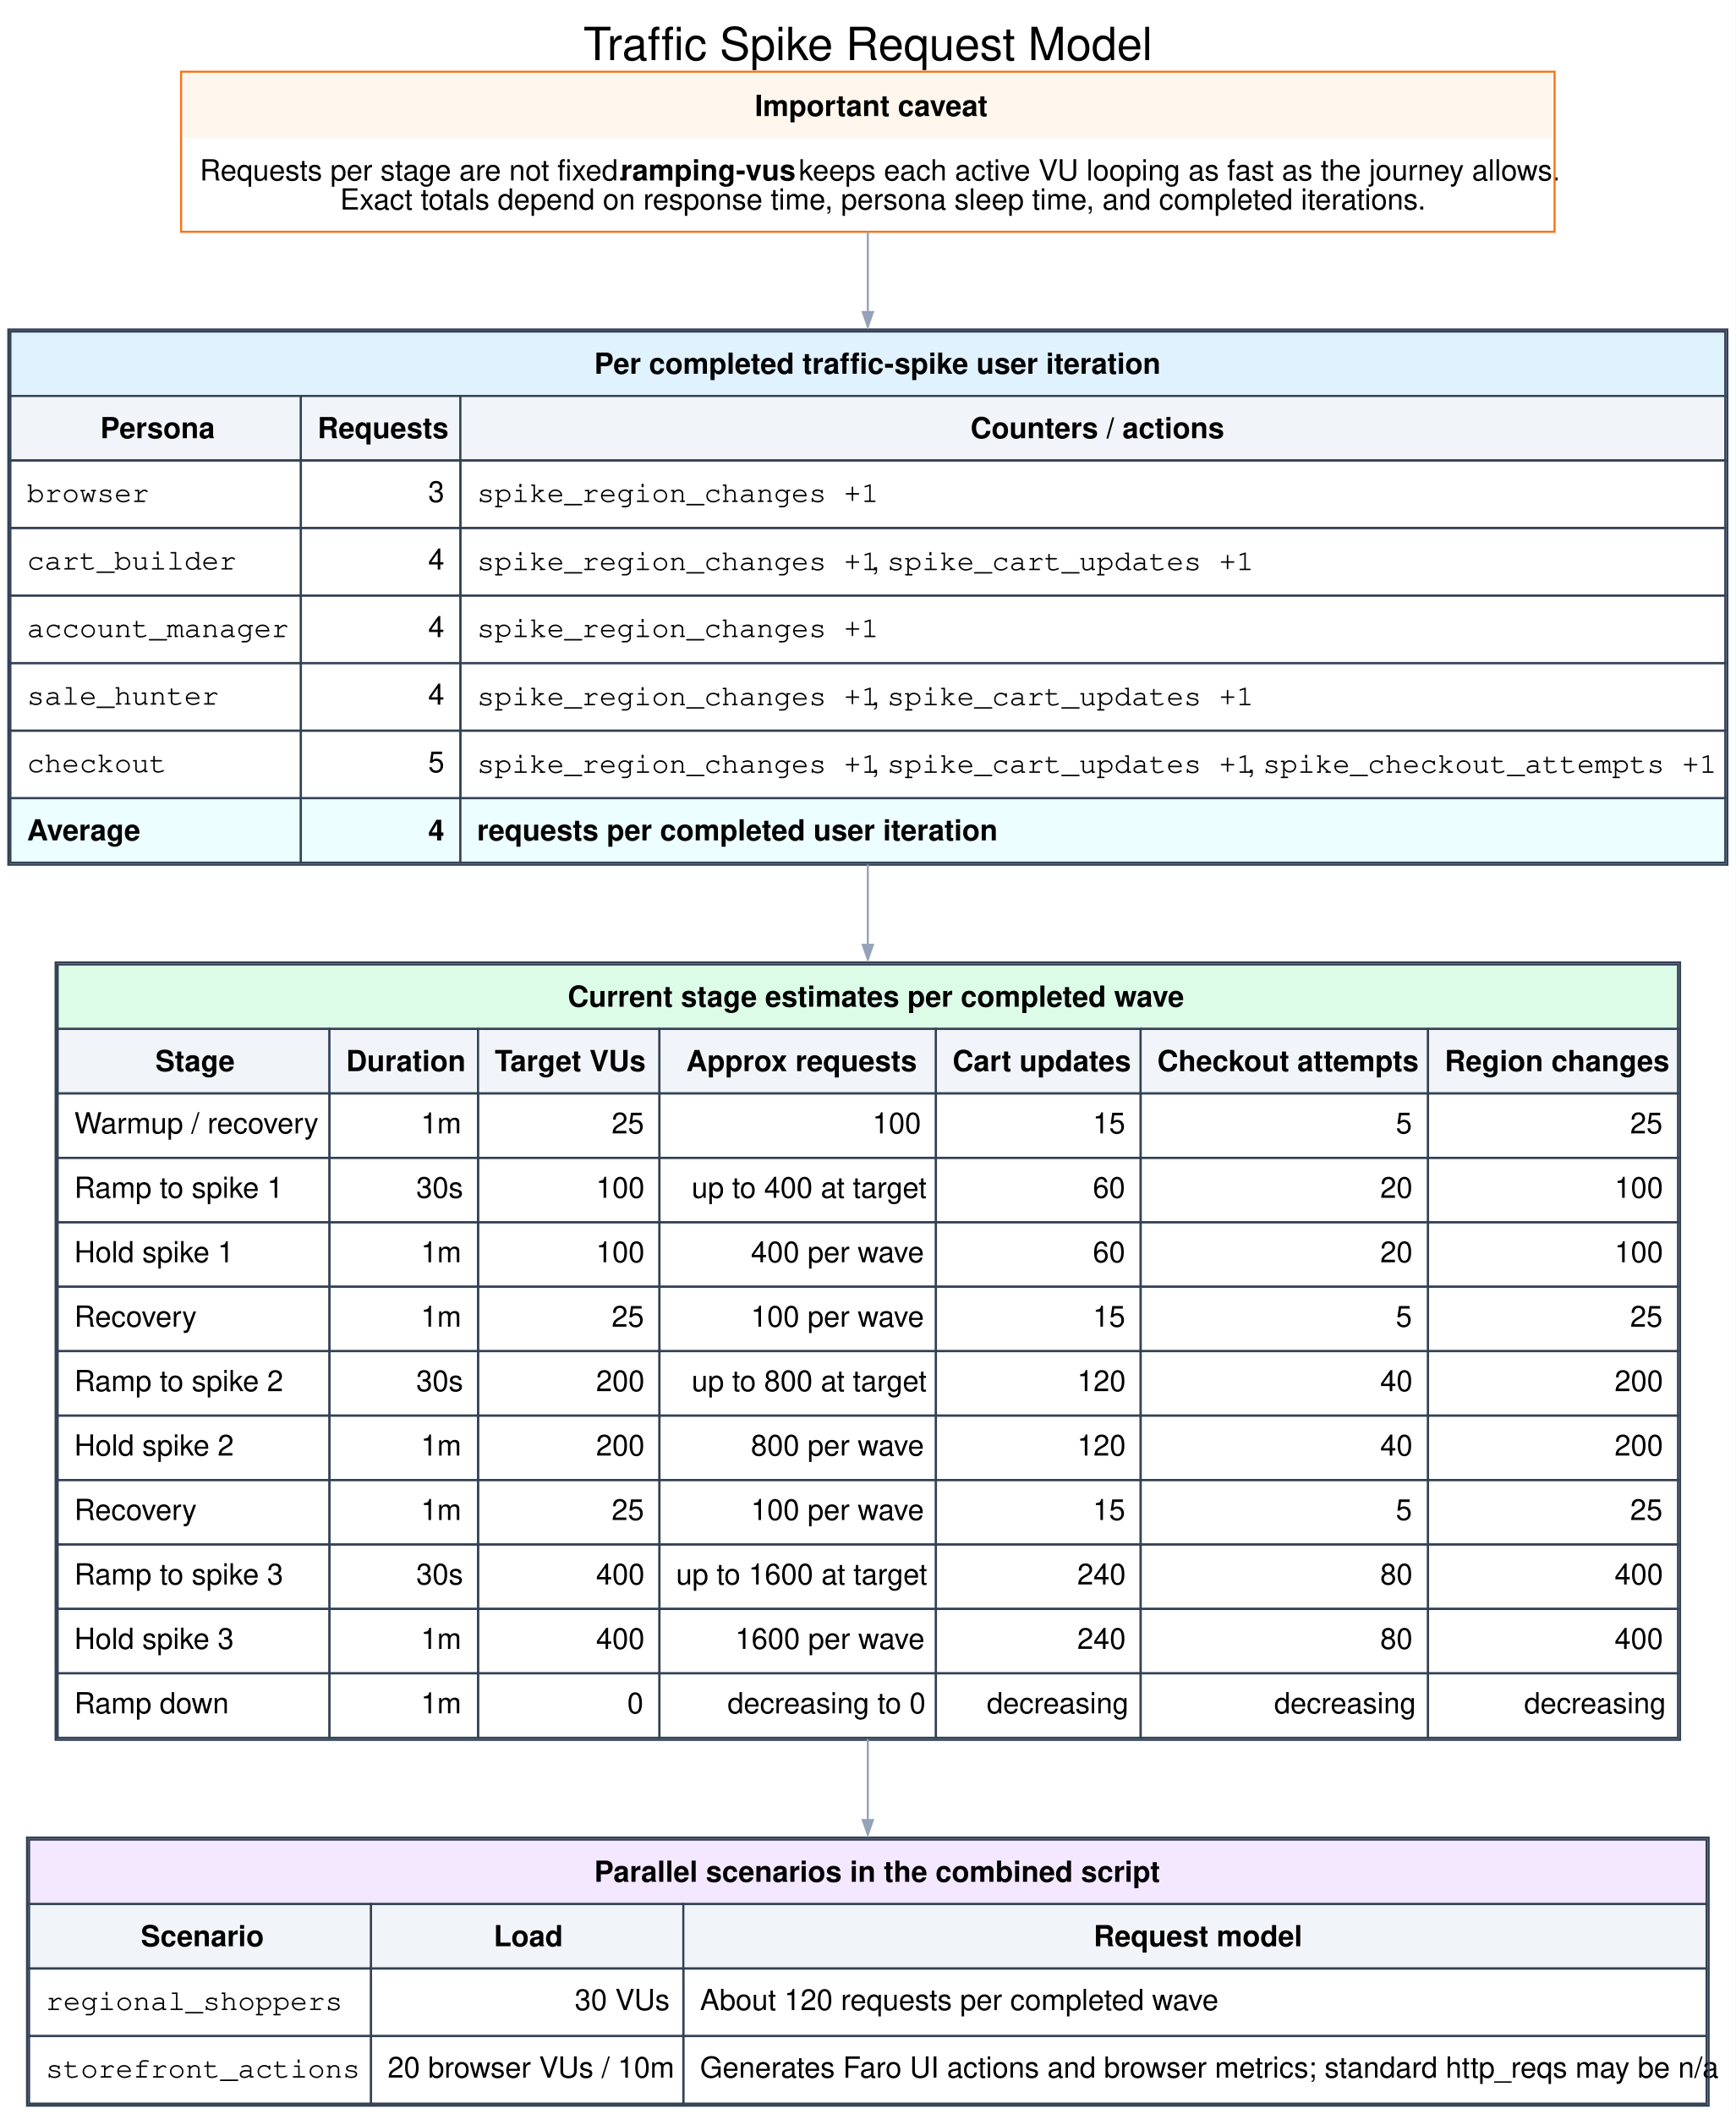
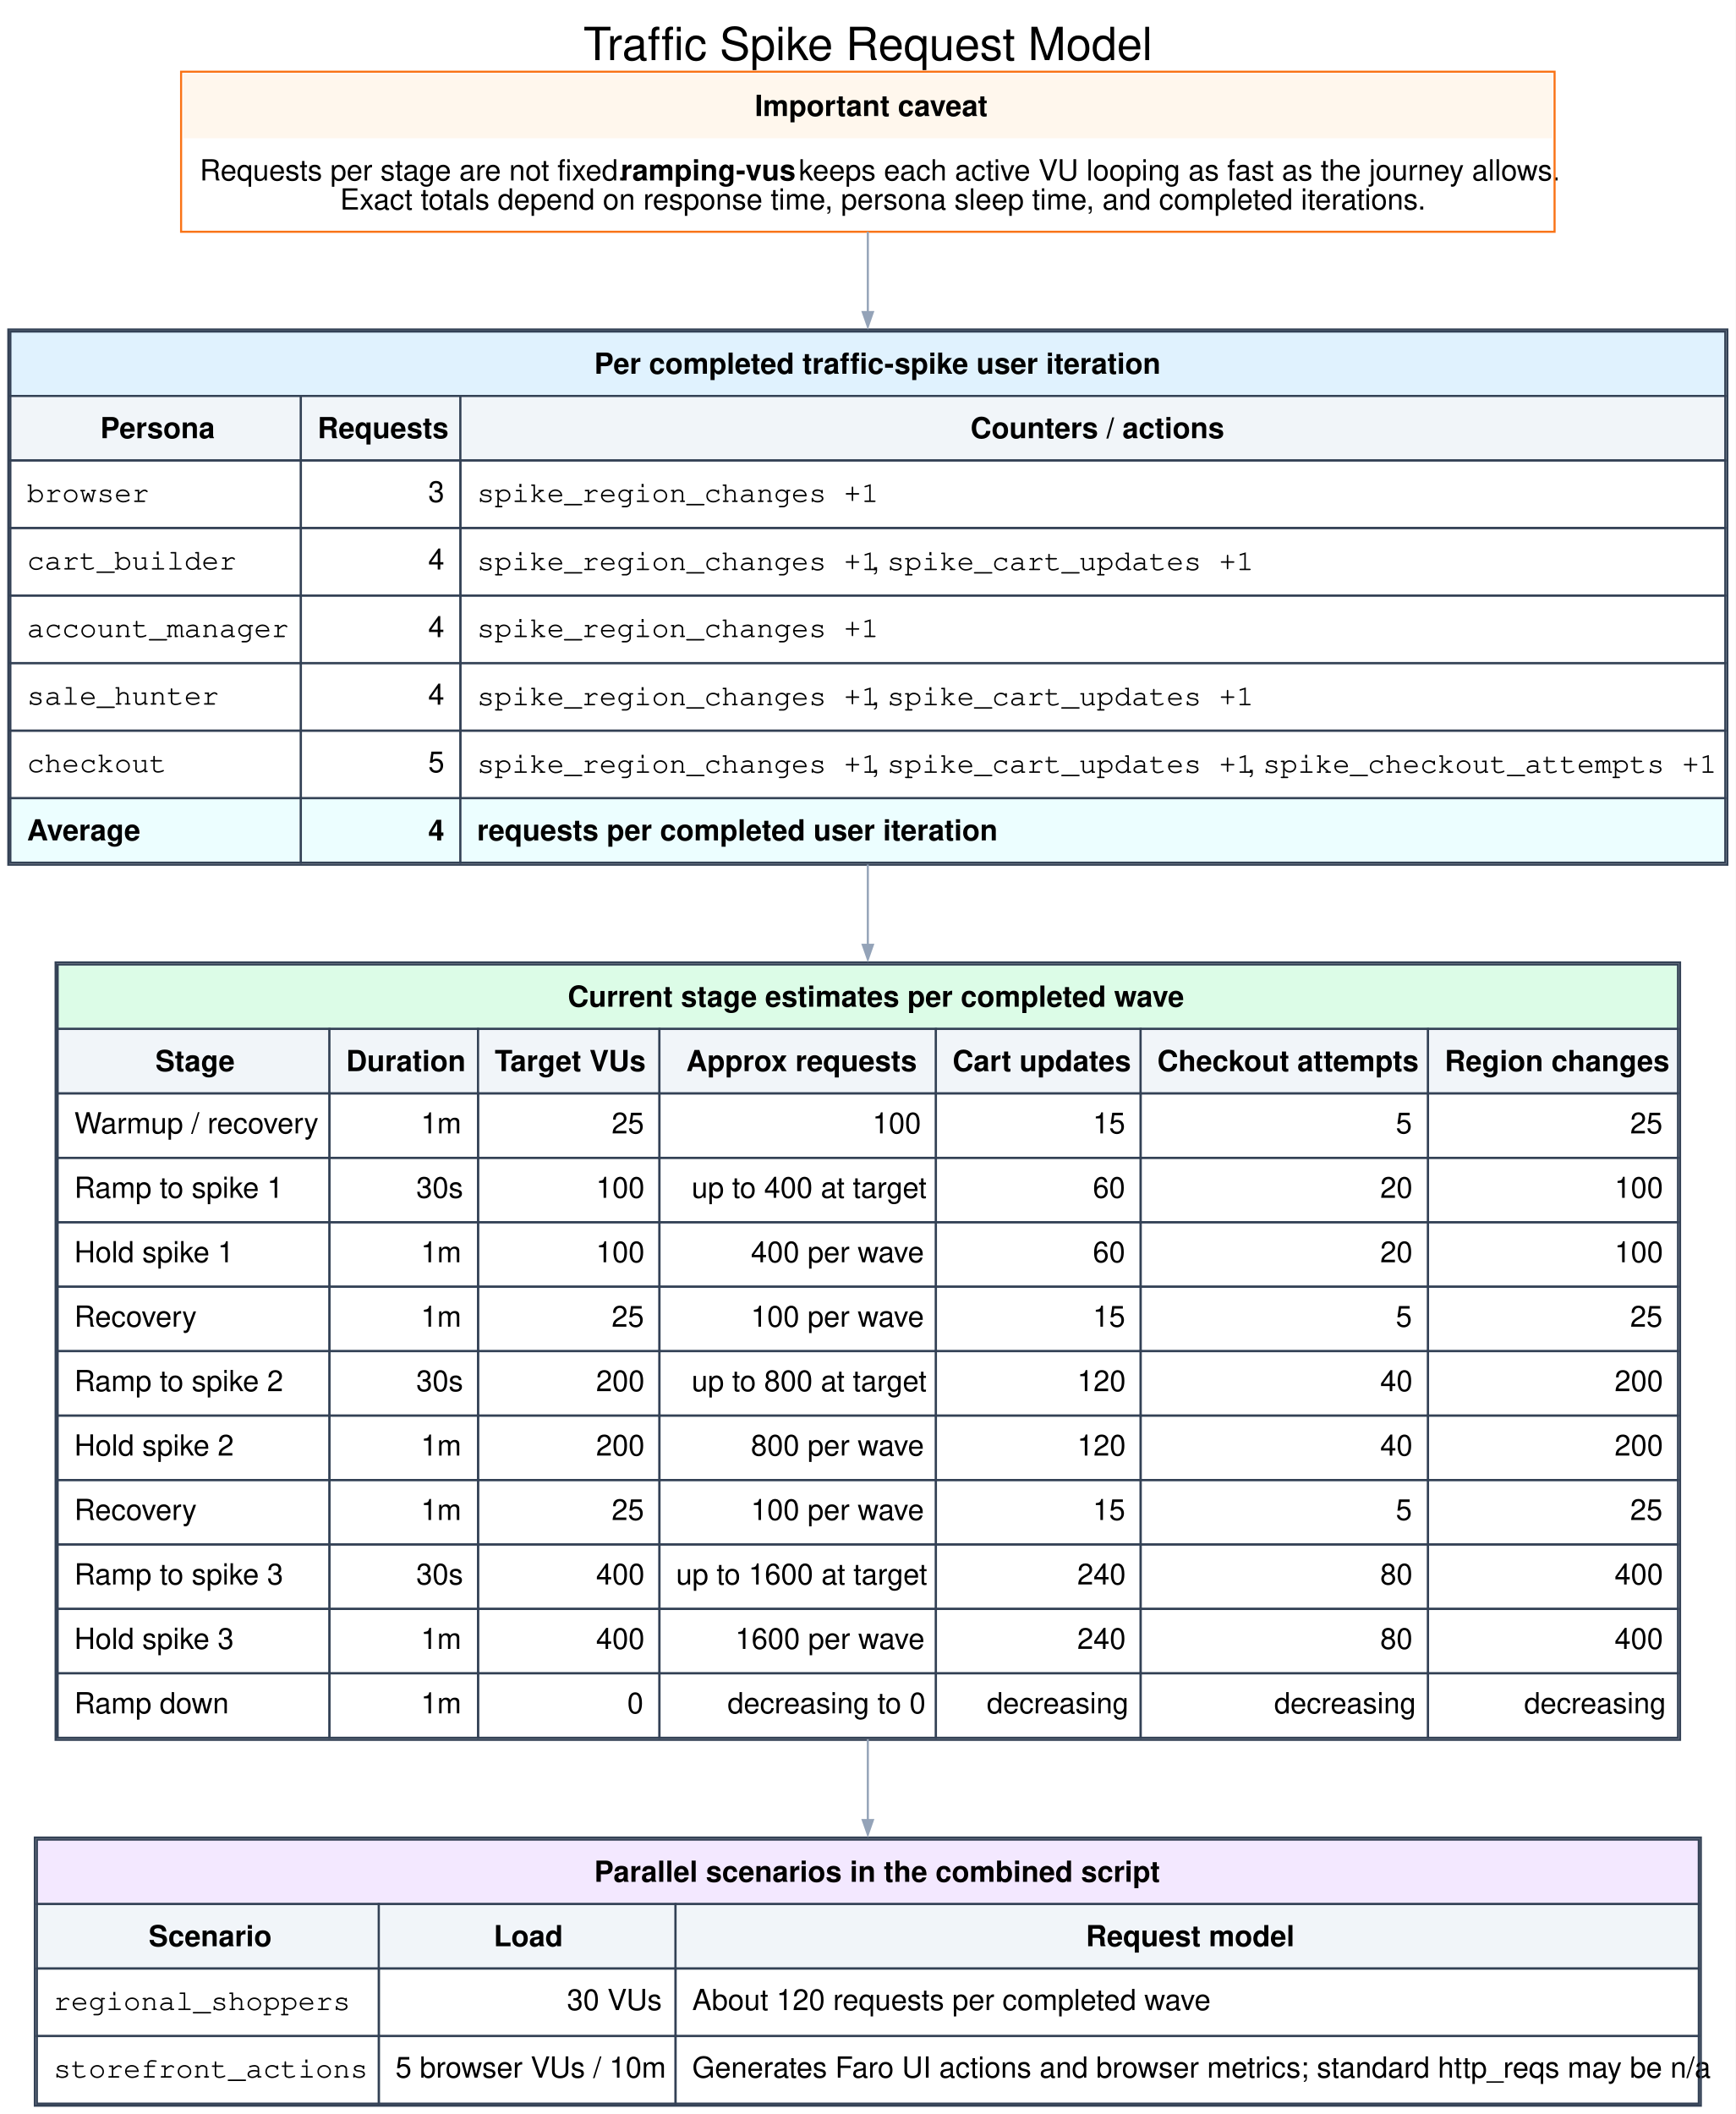
<svg xmlns="http://www.w3.org/2000/svg" width="835pt" height="1017pt" viewBox="0.00 0.00 835.00 1017.00">
  <g id="graph0" class="graph" transform="scale(1 1) rotate(0) translate(4 1013)">
    <polygon fill="white" stroke="none" points="-4,4 -4,-1013 831,-1013 831,4 -4,4" />
    <text xml:space="preserve" text-anchor="middle" x="413.5" y="-984.1" font-family="Helvetica,sans-Serif" font-size="22.00">Traffic Spike Request Model</text>
    <g id="node1" class="node">
      <polygon fill="#fff7ed" stroke="none" points="84.12,-946.5 84.12,-977.5 742.88,-977.5 742.88,-946.5 84.12,-946.5" />
      <text xml:space="preserve" text-anchor="start" x="359.12" y="-957.2" font-family="Helvetica,sans-Serif" font-weight="bold" font-size="14.00">Important caveat</text>
      <text xml:space="preserve" text-anchor="start" x="92.12" y="-926.2" font-family="Helvetica,sans-Serif" font-size="14.00">Requests per stage are not fixed. </text>
      <text xml:space="preserve" text-anchor="start" x="294.62" y="-926.2" font-family="Helvetica,sans-Serif" font-weight="bold" font-size="14.00">ramping-vus</text>
      <text xml:space="preserve" text-anchor="start" x="376.38" y="-926.2" font-family="Helvetica,sans-Serif" font-size="14.00"> keeps each active VU looping as fast as the journey allows.</text>
      <text xml:space="preserve" text-anchor="start" x="159.62" y="-912.2" font-family="Helvetica,sans-Serif" font-size="14.00">Exact totals depend on response time, persona sleep time, and completed iterations.</text>
      <polygon fill="none" stroke="#f97316" points="83.12,-901.5 83.12,-978.5 743.88,-978.5 743.88,-901.5 83.12,-901.5" />
    </g>
    <g id="node2" class="node">
      <polygon fill="#e0f2fe" stroke="none" points="1,-822.5 1,-853.5 826,-853.5 826,-822.5 1,-822.5" />
      <polygon fill="none" stroke="#334155" points="1,-822.5 1,-853.5 826,-853.5 826,-822.5 1,-822.5" />
      <text xml:space="preserve" text-anchor="start" x="281.88" y="-833.2" font-family="Helvetica,sans-Serif" font-weight="bold" font-size="14.00">Per completed traffic-spike user iteration</text>
      <polygon fill="#f1f5f9" stroke="none" points="1,-791.5 1,-822.5 140.75,-822.5 140.75,-791.5 1,-791.5" />
      <polygon fill="none" stroke="#334155" points="1,-791.5 1,-822.5 140.75,-822.5 140.75,-791.5 1,-791.5" />
      <text xml:space="preserve" text-anchor="start" x="44.25" y="-802.2" font-family="Helvetica,sans-Serif" font-weight="bold" font-size="14.00">Persona</text>
      <polygon fill="#f1f5f9" stroke="none" points="140.75,-791.5 140.75,-822.5 217.5,-822.5 217.5,-791.5 140.75,-791.5" />
      <polygon fill="none" stroke="#334155" points="140.75,-791.5 140.75,-822.5 217.5,-822.5 217.5,-791.5 140.75,-791.5" />
      <text xml:space="preserve" text-anchor="start" x="148.75" y="-802.2" font-family="Helvetica,sans-Serif" font-weight="bold" font-size="14.00">Requests</text>
      <polygon fill="#f1f5f9" stroke="none" points="217.5,-791.5 217.5,-822.5 826,-822.5 826,-791.5 217.5,-791.5" />
      <polygon fill="none" stroke="#334155" points="217.5,-791.5 217.5,-822.5 826,-822.5 826,-791.5 217.5,-791.5" />
      <text xml:space="preserve" text-anchor="start" x="462.88" y="-802.2" font-family="Helvetica,sans-Serif" font-weight="bold" font-size="14.00">Counters / actions</text>
      <polygon fill="none" stroke="#334155" points="1,-759 1,-791.5 140.75,-791.5 140.75,-759 1,-759" />
      <text xml:space="preserve" text-anchor="start" x="9" y="-771.5" font-family="Courier,monospace" font-size="14.00">browser</text>
      <polygon fill="none" stroke="#334155" points="140.75,-759 140.75,-791.5 217.5,-791.5 217.5,-759 140.75,-759" />
      <text xml:space="preserve" text-anchor="start" x="202" y="-771.5" font-family="Helvetica,sans-Serif" font-size="14.00">3</text>
      <polygon fill="none" stroke="#334155" points="217.5,-759 217.5,-791.5 826,-791.5 826,-759 217.5,-759" />
      <text xml:space="preserve" text-anchor="start" x="225.5" y="-771.5" font-family="Courier,monospace" font-size="14.00">spike_region_changes +1</text>
      <polygon fill="none" stroke="#334155" points="1,-726.5 1,-759 140.75,-759 140.75,-726.5 1,-726.5" />
      <text xml:space="preserve" text-anchor="start" x="9" y="-739" font-family="Courier,monospace" font-size="14.00">cart_builder</text>
      <polygon fill="none" stroke="#334155" points="140.75,-726.5 140.75,-759 217.5,-759 217.5,-726.5 140.75,-726.5" />
      <text xml:space="preserve" text-anchor="start" x="202" y="-739" font-family="Helvetica,sans-Serif" font-size="14.00">4</text>
      <polygon fill="none" stroke="#334155" points="217.5,-726.5 217.5,-759 826,-759 826,-726.5 217.5,-726.5" />
      <text xml:space="preserve" text-anchor="start" x="225.5" y="-738.7" font-family="Courier,monospace" font-size="14.00">spike_region_changes +1</text>
      <text xml:space="preserve" text-anchor="start" x="415.25" y="-738.7" font-family="Helvetica,sans-Serif" font-size="14.00">, </text>
      <text xml:space="preserve" text-anchor="start" x="422.75" y="-738.7" font-family="Courier,monospace" font-size="14.00">spike_cart_updates +1</text>
      <polygon fill="none" stroke="#334155" points="1,-694 1,-726.5 140.75,-726.5 140.75,-694 1,-694" />
      <text xml:space="preserve" text-anchor="start" x="9" y="-706.5" font-family="Courier,monospace" font-size="14.00">account_manager</text>
      <polygon fill="none" stroke="#334155" points="140.75,-694 140.75,-726.5 217.5,-726.5 217.5,-694 140.75,-694" />
      <text xml:space="preserve" text-anchor="start" x="202" y="-706.5" font-family="Helvetica,sans-Serif" font-size="14.00">4</text>
      <polygon fill="none" stroke="#334155" points="217.5,-694 217.5,-726.5 826,-726.5 826,-694 217.5,-694" />
      <text xml:space="preserve" text-anchor="start" x="225.5" y="-706.5" font-family="Courier,monospace" font-size="14.00">spike_region_changes +1</text>
      <polygon fill="none" stroke="#334155" points="1,-661.5 1,-694 140.75,-694 140.75,-661.5 1,-661.5" />
      <text xml:space="preserve" text-anchor="start" x="9" y="-674" font-family="Courier,monospace" font-size="14.00">sale_hunter</text>
      <polygon fill="none" stroke="#334155" points="140.75,-661.5 140.75,-694 217.5,-694 217.5,-661.5 140.75,-661.5" />
      <text xml:space="preserve" text-anchor="start" x="202" y="-674" font-family="Helvetica,sans-Serif" font-size="14.00">4</text>
      <polygon fill="none" stroke="#334155" points="217.5,-661.5 217.5,-694 826,-694 826,-661.5 217.5,-661.5" />
      <text xml:space="preserve" text-anchor="start" x="225.5" y="-673.7" font-family="Courier,monospace" font-size="14.00">spike_region_changes +1</text>
      <text xml:space="preserve" text-anchor="start" x="415.25" y="-673.7" font-family="Helvetica,sans-Serif" font-size="14.00">, </text>
      <text xml:space="preserve" text-anchor="start" x="422.75" y="-673.7" font-family="Courier,monospace" font-size="14.00">spike_cart_updates +1</text>
      <polygon fill="none" stroke="#334155" points="1,-629 1,-661.5 140.75,-661.5 140.75,-629 1,-629" />
      <text xml:space="preserve" text-anchor="start" x="9" y="-641.5" font-family="Courier,monospace" font-size="14.00">checkout</text>
      <polygon fill="none" stroke="#334155" points="140.75,-629 140.75,-661.5 217.5,-661.5 217.5,-629 140.75,-629" />
      <text xml:space="preserve" text-anchor="start" x="202" y="-641.5" font-family="Helvetica,sans-Serif" font-size="14.00">5</text>
      <polygon fill="none" stroke="#334155" points="217.5,-629 217.5,-661.5 826,-661.5 826,-629 217.5,-629" />
      <text xml:space="preserve" text-anchor="start" x="225.5" y="-641.2" font-family="Courier,monospace" font-size="14.00">spike_region_changes +1</text>
      <text xml:space="preserve" text-anchor="start" x="415.25" y="-641.2" font-family="Helvetica,sans-Serif" font-size="14.00">, </text>
      <text xml:space="preserve" text-anchor="start" x="422.75" y="-641.2" font-family="Courier,monospace" font-size="14.00">spike_cart_updates +1</text>
      <text xml:space="preserve" text-anchor="start" x="596" y="-641.2" font-family="Helvetica,sans-Serif" font-size="14.00">, </text>
      <text xml:space="preserve" text-anchor="start" x="603.5" y="-641.2" font-family="Courier,monospace" font-size="14.00">spike_checkout_attempts +1</text>
      <polygon fill="#ecfeff" stroke="none" points="1,-598 1,-629 140.75,-629 140.75,-598 1,-598" />
      <polygon fill="none" stroke="#334155" points="1,-598 1,-629 140.75,-629 140.75,-598 1,-598" />
      <text xml:space="preserve" text-anchor="start" x="9" y="-608.7" font-family="Helvetica,sans-Serif" font-weight="bold" font-size="14.00">Average</text>
      <polygon fill="#ecfeff" stroke="none" points="140.75,-598 140.75,-629 217.5,-629 217.5,-598 140.75,-598" />
      <polygon fill="none" stroke="#334155" points="140.75,-598 140.75,-629 217.5,-629 217.5,-598 140.75,-598" />
      <text xml:space="preserve" text-anchor="start" x="202" y="-608.7" font-family="Helvetica,sans-Serif" font-weight="bold" font-size="14.00">4</text>
      <polygon fill="#ecfeff" stroke="none" points="217.5,-598 217.5,-629 826,-629 826,-598 217.5,-598" />
      <polygon fill="none" stroke="#334155" points="217.5,-598 217.5,-629 826,-629 826,-598 217.5,-598" />
      <text xml:space="preserve" text-anchor="start" x="225.5" y="-608.7" font-family="Helvetica,sans-Serif" font-weight="bold" font-size="14.00">requests per completed user iteration</text>
      <polygon fill="none" stroke="#334155" points="0,-597 0,-854.5 827,-854.5 827,-597 0,-597" />
    </g>
    <g id="edge1" class="edge">
      <path fill="none" stroke="#94a3b8" d="M413.5,-901.54C413.5,-890.1 413.5,-876.8 413.5,-862.73" />
      <polygon fill="#94a3b8" stroke="#94a3b8" points="415.95,-862.88 413.5,-855.88 411.05,-862.88 415.95,-862.88" />
    </g>
    <g id="node3" class="node">
      <polygon fill="#dcfce7" stroke="none" points="23.75,-518 23.75,-549 803.25,-549 803.25,-518 23.75,-518" />
      <polygon fill="none" stroke="#334155" points="23.75,-518 23.75,-549 803.25,-549 803.25,-518 23.75,-518" />
      <text xml:space="preserve" text-anchor="start" x="269.12" y="-528.7" font-family="Helvetica,sans-Serif" font-weight="bold" font-size="14.00">Current stage estimates per completed wave</text>
      <polygon fill="#f1f5f9" stroke="none" points="23.75,-487 23.75,-518 154.5,-518 154.5,-487 23.75,-487" />
      <polygon fill="none" stroke="#334155" points="23.75,-487 23.75,-518 154.5,-518 154.5,-487 23.75,-487" />
      <text xml:space="preserve" text-anchor="start" x="70.75" y="-497.7" font-family="Helvetica,sans-Serif" font-weight="bold" font-size="14.00">Stage</text>
      <polygon fill="#f1f5f9" stroke="none" points="154.5,-487 154.5,-518 226,-518 226,-487 154.5,-487" />
      <polygon fill="none" stroke="#334155" points="154.5,-487 154.5,-518 226,-518 226,-487 154.5,-487" />
      <text xml:space="preserve" text-anchor="start" x="162.5" y="-497.7" font-family="Helvetica,sans-Serif" font-weight="bold" font-size="14.00">Duration</text>
      <polygon fill="#f1f5f9" stroke="none" points="226,-487 226,-518 313.25,-518 313.25,-487 226,-487" />
      <polygon fill="none" stroke="#334155" points="226,-487 226,-518 313.25,-518 313.25,-487 226,-487" />
      <text xml:space="preserve" text-anchor="start" x="234" y="-497.7" font-family="Helvetica,sans-Serif" font-weight="bold" font-size="14.00">Target VUs</text>
      <polygon fill="#f1f5f9" stroke="none" points="313.25,-487 313.25,-518 446.25,-518 446.25,-487 313.25,-487" />
      <polygon fill="none" stroke="#334155" points="313.25,-487 313.25,-518 446.25,-518 446.25,-487 313.25,-487" />
      <text xml:space="preserve" text-anchor="start" x="326.12" y="-497.7" font-family="Helvetica,sans-Serif" font-weight="bold" font-size="14.00">Approx requests</text>
      <polygon fill="#f1f5f9" stroke="none" points="446.25,-487 446.25,-518 544.75,-518 544.75,-487 446.25,-487" />
      <polygon fill="none" stroke="#334155" points="446.25,-487 446.25,-518 544.75,-518 544.75,-487 446.25,-487" />
      <text xml:space="preserve" text-anchor="start" x="454.25" y="-497.7" font-family="Helvetica,sans-Serif" font-weight="bold" font-size="14.00">Cart updates</text>
      <polygon fill="#f1f5f9" stroke="none" points="544.75,-487 544.75,-518 683,-518 683,-487 544.75,-487" />
      <polygon fill="none" stroke="#334155" points="544.75,-487 544.75,-518 683,-518 683,-487 544.75,-487" />
      <text xml:space="preserve" text-anchor="start" x="552.75" y="-497.7" font-family="Helvetica,sans-Serif" font-weight="bold" font-size="14.00">Checkout attempts</text>
      <polygon fill="#f1f5f9" stroke="none" points="683,-487 683,-518 803.25,-518 803.25,-487 683,-487" />
      <polygon fill="none" stroke="#334155" points="683,-487 683,-518 803.25,-518 803.25,-487 683,-487" />
      <text xml:space="preserve" text-anchor="start" x="691" y="-497.7" font-family="Helvetica,sans-Serif" font-weight="bold" font-size="14.00">Region changes</text>
      <polygon fill="none" stroke="#334155" points="23.75,-456 23.75,-487 154.5,-487 154.5,-456 23.75,-456" />
      <text xml:space="preserve" text-anchor="start" x="31.75" y="-467.75" font-family="Helvetica,sans-Serif" font-size="14.00">Warmup / recovery</text>
      <polygon fill="none" stroke="#334155" points="154.5,-456 154.5,-487 226,-487 226,-456 154.5,-456" />
      <text xml:space="preserve" text-anchor="start" x="198.5" y="-467.75" font-family="Helvetica,sans-Serif" font-size="14.00">1m</text>
      <polygon fill="none" stroke="#334155" points="226,-456 226,-487 313.25,-487 313.25,-456 226,-456" />
      <text xml:space="preserve" text-anchor="start" x="290.25" y="-467.75" font-family="Helvetica,sans-Serif" font-size="14.00">25</text>
      <polygon fill="none" stroke="#334155" points="313.25,-456 313.25,-487 446.25,-487 446.25,-456 313.25,-456" />
      <text xml:space="preserve" text-anchor="start" x="415.75" y="-467.75" font-family="Helvetica,sans-Serif" font-size="14.00">100</text>
      <polygon fill="none" stroke="#334155" points="446.25,-456 446.25,-487 544.75,-487 544.75,-456 446.25,-456" />
      <text xml:space="preserve" text-anchor="start" x="521.75" y="-467.75" font-family="Helvetica,sans-Serif" font-size="14.00">15</text>
      <polygon fill="none" stroke="#334155" points="544.75,-456 544.75,-487 683,-487 683,-456 544.75,-456" />
      <text xml:space="preserve" text-anchor="start" x="667.5" y="-467.75" font-family="Helvetica,sans-Serif" font-size="14.00">5</text>
      <polygon fill="none" stroke="#334155" points="683,-456 683,-487 803.25,-487 803.25,-456 683,-456" />
      <text xml:space="preserve" text-anchor="start" x="780.25" y="-467.75" font-family="Helvetica,sans-Serif" font-size="14.00">25</text>
      <polygon fill="none" stroke="#334155" points="23.75,-425 23.75,-456 154.5,-456 154.5,-425 23.75,-425" />
      <text xml:space="preserve" text-anchor="start" x="31.75" y="-436.75" font-family="Helvetica,sans-Serif" font-size="14.00">Ramp to spike 1</text>
      <polygon fill="none" stroke="#334155" points="154.5,-425 154.5,-456 226,-456 226,-425 154.5,-425" />
      <text xml:space="preserve" text-anchor="start" x="196.25" y="-436.75" font-family="Helvetica,sans-Serif" font-size="14.00">30s</text>
      <polygon fill="none" stroke="#334155" points="226,-425 226,-456 313.25,-456 313.25,-425 226,-425" />
      <text xml:space="preserve" text-anchor="start" x="282.75" y="-436.75" font-family="Helvetica,sans-Serif" font-size="14.00">100</text>
      <polygon fill="none" stroke="#334155" points="313.25,-425 313.25,-456 446.25,-456 446.25,-425 313.25,-425" />
      <text xml:space="preserve" text-anchor="start" x="328.75" y="-436.75" font-family="Helvetica,sans-Serif" font-size="14.00">up to 400 at target</text>
      <polygon fill="none" stroke="#334155" points="446.25,-425 446.25,-456 544.75,-456 544.75,-425 446.25,-425" />
      <text xml:space="preserve" text-anchor="start" x="521.75" y="-436.75" font-family="Helvetica,sans-Serif" font-size="14.00">60</text>
      <polygon fill="none" stroke="#334155" points="544.75,-425 544.75,-456 683,-456 683,-425 544.75,-425" />
      <text xml:space="preserve" text-anchor="start" x="660" y="-436.75" font-family="Helvetica,sans-Serif" font-size="14.00">20</text>
      <polygon fill="none" stroke="#334155" points="683,-425 683,-456 803.25,-456 803.25,-425 683,-425" />
      <text xml:space="preserve" text-anchor="start" x="772.75" y="-436.75" font-family="Helvetica,sans-Serif" font-size="14.00">100</text>
      <polygon fill="none" stroke="#334155" points="23.75,-394 23.75,-425 154.5,-425 154.5,-394 23.75,-394" />
      <text xml:space="preserve" text-anchor="start" x="31.75" y="-405.75" font-family="Helvetica,sans-Serif" font-size="14.00">Hold spike 1</text>
      <polygon fill="none" stroke="#334155" points="154.5,-394 154.5,-425 226,-425 226,-394 154.5,-394" />
      <text xml:space="preserve" text-anchor="start" x="198.5" y="-405.75" font-family="Helvetica,sans-Serif" font-size="14.00">1m</text>
      <polygon fill="none" stroke="#334155" points="226,-394 226,-425 313.25,-425 313.25,-394 226,-394" />
      <text xml:space="preserve" text-anchor="start" x="282.75" y="-405.75" font-family="Helvetica,sans-Serif" font-size="14.00">100</text>
      <polygon fill="none" stroke="#334155" points="313.25,-394 313.25,-425 446.25,-425 446.25,-394 313.25,-394" />
      <text xml:space="preserve" text-anchor="start" x="357.25" y="-405.75" font-family="Helvetica,sans-Serif" font-size="14.00">400 per wave</text>
      <polygon fill="none" stroke="#334155" points="446.25,-394 446.25,-425 544.75,-425 544.75,-394 446.25,-394" />
      <text xml:space="preserve" text-anchor="start" x="521.75" y="-405.75" font-family="Helvetica,sans-Serif" font-size="14.00">60</text>
      <polygon fill="none" stroke="#334155" points="544.75,-394 544.75,-425 683,-425 683,-394 544.75,-394" />
      <text xml:space="preserve" text-anchor="start" x="660" y="-405.75" font-family="Helvetica,sans-Serif" font-size="14.00">20</text>
      <polygon fill="none" stroke="#334155" points="683,-394 683,-425 803.25,-425 803.25,-394 683,-394" />
      <text xml:space="preserve" text-anchor="start" x="772.75" y="-405.75" font-family="Helvetica,sans-Serif" font-size="14.00">100</text>
      <polygon fill="none" stroke="#334155" points="23.75,-363 23.75,-394 154.5,-394 154.5,-363 23.75,-363" />
      <text xml:space="preserve" text-anchor="start" x="31.75" y="-374.75" font-family="Helvetica,sans-Serif" font-size="14.00">Recovery</text>
      <polygon fill="none" stroke="#334155" points="154.5,-363 154.5,-394 226,-394 226,-363 154.5,-363" />
      <text xml:space="preserve" text-anchor="start" x="198.5" y="-374.75" font-family="Helvetica,sans-Serif" font-size="14.00">1m</text>
      <polygon fill="none" stroke="#334155" points="226,-363 226,-394 313.25,-394 313.25,-363 226,-363" />
      <text xml:space="preserve" text-anchor="start" x="290.25" y="-374.75" font-family="Helvetica,sans-Serif" font-size="14.00">25</text>
      <polygon fill="none" stroke="#334155" points="313.25,-363 313.25,-394 446.25,-394 446.25,-363 313.25,-363" />
      <text xml:space="preserve" text-anchor="start" x="357.25" y="-374.75" font-family="Helvetica,sans-Serif" font-size="14.00">100 per wave</text>
      <polygon fill="none" stroke="#334155" points="446.25,-363 446.25,-394 544.75,-394 544.75,-363 446.25,-363" />
      <text xml:space="preserve" text-anchor="start" x="521.75" y="-374.75" font-family="Helvetica,sans-Serif" font-size="14.00">15</text>
      <polygon fill="none" stroke="#334155" points="544.75,-363 544.75,-394 683,-394 683,-363 544.75,-363" />
      <text xml:space="preserve" text-anchor="start" x="667.5" y="-374.75" font-family="Helvetica,sans-Serif" font-size="14.00">5</text>
      <polygon fill="none" stroke="#334155" points="683,-363 683,-394 803.25,-394 803.25,-363 683,-363" />
      <text xml:space="preserve" text-anchor="start" x="780.25" y="-374.75" font-family="Helvetica,sans-Serif" font-size="14.00">25</text>
      <polygon fill="none" stroke="#334155" points="23.75,-332 23.75,-363 154.5,-363 154.5,-332 23.75,-332" />
      <text xml:space="preserve" text-anchor="start" x="31.75" y="-343.75" font-family="Helvetica,sans-Serif" font-size="14.00">Ramp to spike 2</text>
      <polygon fill="none" stroke="#334155" points="154.5,-332 154.5,-363 226,-363 226,-332 154.5,-332" />
      <text xml:space="preserve" text-anchor="start" x="196.25" y="-343.75" font-family="Helvetica,sans-Serif" font-size="14.00">30s</text>
      <polygon fill="none" stroke="#334155" points="226,-332 226,-363 313.25,-363 313.25,-332 226,-332" />
      <text xml:space="preserve" text-anchor="start" x="282.75" y="-343.75" font-family="Helvetica,sans-Serif" font-size="14.00">200</text>
      <polygon fill="none" stroke="#334155" points="313.25,-332 313.25,-363 446.25,-363 446.25,-332 313.25,-332" />
      <text xml:space="preserve" text-anchor="start" x="328.75" y="-343.75" font-family="Helvetica,sans-Serif" font-size="14.00">up to 800 at target</text>
      <polygon fill="none" stroke="#334155" points="446.25,-332 446.25,-363 544.75,-363 544.75,-332 446.25,-332" />
      <text xml:space="preserve" text-anchor="start" x="514.25" y="-343.75" font-family="Helvetica,sans-Serif" font-size="14.00">120</text>
      <polygon fill="none" stroke="#334155" points="544.75,-332 544.75,-363 683,-363 683,-332 544.75,-332" />
      <text xml:space="preserve" text-anchor="start" x="660" y="-343.75" font-family="Helvetica,sans-Serif" font-size="14.00">40</text>
      <polygon fill="none" stroke="#334155" points="683,-332 683,-363 803.25,-363 803.25,-332 683,-332" />
      <text xml:space="preserve" text-anchor="start" x="772.75" y="-343.75" font-family="Helvetica,sans-Serif" font-size="14.00">200</text>
      <polygon fill="none" stroke="#334155" points="23.75,-301 23.75,-332 154.5,-332 154.5,-301 23.75,-301" />
      <text xml:space="preserve" text-anchor="start" x="31.75" y="-312.75" font-family="Helvetica,sans-Serif" font-size="14.00">Hold spike 2</text>
      <polygon fill="none" stroke="#334155" points="154.5,-301 154.5,-332 226,-332 226,-301 154.5,-301" />
      <text xml:space="preserve" text-anchor="start" x="198.5" y="-312.75" font-family="Helvetica,sans-Serif" font-size="14.00">1m</text>
      <polygon fill="none" stroke="#334155" points="226,-301 226,-332 313.25,-332 313.25,-301 226,-301" />
      <text xml:space="preserve" text-anchor="start" x="282.75" y="-312.75" font-family="Helvetica,sans-Serif" font-size="14.00">200</text>
      <polygon fill="none" stroke="#334155" points="313.25,-301 313.25,-332 446.25,-332 446.25,-301 313.25,-301" />
      <text xml:space="preserve" text-anchor="start" x="357.25" y="-312.75" font-family="Helvetica,sans-Serif" font-size="14.00">800 per wave</text>
      <polygon fill="none" stroke="#334155" points="446.25,-301 446.25,-332 544.75,-332 544.75,-301 446.25,-301" />
      <text xml:space="preserve" text-anchor="start" x="514.25" y="-312.75" font-family="Helvetica,sans-Serif" font-size="14.00">120</text>
      <polygon fill="none" stroke="#334155" points="544.75,-301 544.75,-332 683,-332 683,-301 544.75,-301" />
      <text xml:space="preserve" text-anchor="start" x="660" y="-312.75" font-family="Helvetica,sans-Serif" font-size="14.00">40</text>
      <polygon fill="none" stroke="#334155" points="683,-301 683,-332 803.25,-332 803.25,-301 683,-301" />
      <text xml:space="preserve" text-anchor="start" x="772.75" y="-312.75" font-family="Helvetica,sans-Serif" font-size="14.00">200</text>
      <polygon fill="none" stroke="#334155" points="23.75,-270 23.75,-301 154.5,-301 154.5,-270 23.75,-270" />
      <text xml:space="preserve" text-anchor="start" x="31.75" y="-281.75" font-family="Helvetica,sans-Serif" font-size="14.00">Recovery</text>
      <polygon fill="none" stroke="#334155" points="154.5,-270 154.5,-301 226,-301 226,-270 154.5,-270" />
      <text xml:space="preserve" text-anchor="start" x="198.5" y="-281.75" font-family="Helvetica,sans-Serif" font-size="14.00">1m</text>
      <polygon fill="none" stroke="#334155" points="226,-270 226,-301 313.25,-301 313.25,-270 226,-270" />
      <text xml:space="preserve" text-anchor="start" x="290.25" y="-281.75" font-family="Helvetica,sans-Serif" font-size="14.00">25</text>
      <polygon fill="none" stroke="#334155" points="313.25,-270 313.25,-301 446.25,-301 446.25,-270 313.25,-270" />
      <text xml:space="preserve" text-anchor="start" x="357.25" y="-281.75" font-family="Helvetica,sans-Serif" font-size="14.00">100 per wave</text>
      <polygon fill="none" stroke="#334155" points="446.25,-270 446.25,-301 544.75,-301 544.75,-270 446.25,-270" />
      <text xml:space="preserve" text-anchor="start" x="521.75" y="-281.75" font-family="Helvetica,sans-Serif" font-size="14.00">15</text>
      <polygon fill="none" stroke="#334155" points="544.75,-270 544.75,-301 683,-301 683,-270 544.75,-270" />
      <text xml:space="preserve" text-anchor="start" x="667.5" y="-281.75" font-family="Helvetica,sans-Serif" font-size="14.00">5</text>
      <polygon fill="none" stroke="#334155" points="683,-270 683,-301 803.25,-301 803.25,-270 683,-270" />
      <text xml:space="preserve" text-anchor="start" x="780.25" y="-281.75" font-family="Helvetica,sans-Serif" font-size="14.00">25</text>
      <polygon fill="none" stroke="#334155" points="23.75,-239 23.75,-270 154.5,-270 154.5,-239 23.75,-239" />
      <text xml:space="preserve" text-anchor="start" x="31.75" y="-250.75" font-family="Helvetica,sans-Serif" font-size="14.00">Ramp to spike 3</text>
      <polygon fill="none" stroke="#334155" points="154.5,-239 154.5,-270 226,-270 226,-239 154.5,-239" />
      <text xml:space="preserve" text-anchor="start" x="196.25" y="-250.75" font-family="Helvetica,sans-Serif" font-size="14.00">30s</text>
      <polygon fill="none" stroke="#334155" points="226,-239 226,-270 313.25,-270 313.25,-239 226,-239" />
      <text xml:space="preserve" text-anchor="start" x="282.75" y="-250.75" font-family="Helvetica,sans-Serif" font-size="14.00">400</text>
      <polygon fill="none" stroke="#334155" points="313.25,-239 313.25,-270 446.25,-270 446.25,-239 313.25,-239" />
      <text xml:space="preserve" text-anchor="start" x="321.25" y="-250.75" font-family="Helvetica,sans-Serif" font-size="14.00">up to 1600 at target</text>
      <polygon fill="none" stroke="#334155" points="446.25,-239 446.25,-270 544.75,-270 544.75,-239 446.25,-239" />
      <text xml:space="preserve" text-anchor="start" x="514.25" y="-250.75" font-family="Helvetica,sans-Serif" font-size="14.00">240</text>
      <polygon fill="none" stroke="#334155" points="544.75,-239 544.75,-270 683,-270 683,-239 544.75,-239" />
      <text xml:space="preserve" text-anchor="start" x="660" y="-250.75" font-family="Helvetica,sans-Serif" font-size="14.00">80</text>
      <polygon fill="none" stroke="#334155" points="683,-239 683,-270 803.25,-270 803.25,-239 683,-239" />
      <text xml:space="preserve" text-anchor="start" x="772.75" y="-250.75" font-family="Helvetica,sans-Serif" font-size="14.00">400</text>
      <polygon fill="none" stroke="#334155" points="23.75,-208 23.75,-239 154.5,-239 154.5,-208 23.75,-208" />
      <text xml:space="preserve" text-anchor="start" x="31.75" y="-219.75" font-family="Helvetica,sans-Serif" font-size="14.00">Hold spike 3</text>
      <polygon fill="none" stroke="#334155" points="154.5,-208 154.5,-239 226,-239 226,-208 154.5,-208" />
      <text xml:space="preserve" text-anchor="start" x="198.5" y="-219.75" font-family="Helvetica,sans-Serif" font-size="14.00">1m</text>
      <polygon fill="none" stroke="#334155" points="226,-208 226,-239 313.25,-239 313.25,-208 226,-208" />
      <text xml:space="preserve" text-anchor="start" x="282.75" y="-219.75" font-family="Helvetica,sans-Serif" font-size="14.00">400</text>
      <polygon fill="none" stroke="#334155" points="313.25,-208 313.25,-239 446.25,-239 446.25,-208 313.25,-208" />
      <text xml:space="preserve" text-anchor="start" x="349.75" y="-219.75" font-family="Helvetica,sans-Serif" font-size="14.00">1600 per wave</text>
      <polygon fill="none" stroke="#334155" points="446.25,-208 446.25,-239 544.75,-239 544.75,-208 446.25,-208" />
      <text xml:space="preserve" text-anchor="start" x="514.25" y="-219.75" font-family="Helvetica,sans-Serif" font-size="14.00">240</text>
      <polygon fill="none" stroke="#334155" points="544.75,-208 544.75,-239 683,-239 683,-208 544.75,-208" />
      <text xml:space="preserve" text-anchor="start" x="660" y="-219.75" font-family="Helvetica,sans-Serif" font-size="14.00">80</text>
      <polygon fill="none" stroke="#334155" points="683,-208 683,-239 803.25,-239 803.25,-208 683,-208" />
      <text xml:space="preserve" text-anchor="start" x="772.75" y="-219.75" font-family="Helvetica,sans-Serif" font-size="14.00">400</text>
      <polygon fill="none" stroke="#334155" points="23.75,-177 23.75,-208 154.5,-208 154.5,-177 23.75,-177" />
      <text xml:space="preserve" text-anchor="start" x="31.75" y="-188.75" font-family="Helvetica,sans-Serif" font-size="14.00">Ramp down</text>
      <polygon fill="none" stroke="#334155" points="154.5,-177 154.5,-208 226,-208 226,-177 154.5,-177" />
      <text xml:space="preserve" text-anchor="start" x="198.5" y="-188.75" font-family="Helvetica,sans-Serif" font-size="14.00">1m</text>
      <polygon fill="none" stroke="#334155" points="226,-177 226,-208 313.25,-208 313.25,-177 226,-177" />
      <text xml:space="preserve" text-anchor="start" x="297.75" y="-188.75" font-family="Helvetica,sans-Serif" font-size="14.00">0</text>
      <polygon fill="none" stroke="#334155" points="313.25,-177 313.25,-208 446.25,-208 446.25,-177 313.25,-177" />
      <text xml:space="preserve" text-anchor="start" x="346" y="-188.75" font-family="Helvetica,sans-Serif" font-size="14.00">decreasing to 0</text>
      <polygon fill="none" stroke="#334155" points="446.25,-177 446.25,-208 544.75,-208 544.75,-177 446.25,-177" />
      <text xml:space="preserve" text-anchor="start" x="470.75" y="-188.75" font-family="Helvetica,sans-Serif" font-size="14.00">decreasing</text>
      <polygon fill="none" stroke="#334155" points="544.75,-177 544.75,-208 683,-208 683,-177 544.75,-177" />
      <text xml:space="preserve" text-anchor="start" x="609" y="-188.75" font-family="Helvetica,sans-Serif" font-size="14.00">decreasing</text>
      <polygon fill="none" stroke="#334155" points="683,-177 683,-208 803.25,-208 803.25,-177 683,-177" />
      <text xml:space="preserve" text-anchor="start" x="729.25" y="-188.75" font-family="Helvetica,sans-Serif" font-size="14.00">decreasing</text>
      <polygon fill="none" stroke="#334155" points="22.75,-176 22.75,-550 804.25,-550 804.25,-176 22.75,-176" />
    </g>
    <g id="edge2" class="edge">
      <path fill="none" stroke="#94a3b8" d="M413.5,-597.06C413.5,-584.38 413.5,-571.33 413.5,-558.18" />
      <polygon fill="#94a3b8" stroke="#94a3b8" points="415.95,-558.49 413.5,-551.49 411.05,-558.49 415.95,-558.49" />
    </g>
    <g id="node4" class="node">
-       <polygon fill="#f3e8ff" stroke="none" points="10,-97 10,-128 817,-128 817,-97 10,-97" />
-       <polygon fill="none" stroke="#334155" points="10,-97 10,-128 817,-128 817,-97 10,-97" />
+       <polygon fill="#f3e8ff" stroke="none" points="13.75,-97 13.75,-128 813.25,-128 813.25,-97 13.75,-97" />
+       <polygon fill="none" stroke="#334155" points="13.75,-97 13.75,-128 813.25,-128 813.25,-97 13.75,-97" />
      <text xml:space="preserve" text-anchor="start" x="281.88" y="-107.7" font-family="Helvetica,sans-Serif" font-weight="bold" font-size="14.00">Parallel scenarios in the combined script</text>
-       <polygon fill="#f1f5f9" stroke="none" points="10,-66 10,-97 174.5,-97 174.5,-66 10,-66" />
-       <polygon fill="none" stroke="#334155" points="10,-66 10,-97 174.5,-97 174.5,-66 10,-66" />
-       <text xml:space="preserve" text-anchor="start" x="63.75" y="-76.7" font-family="Helvetica,sans-Serif" font-weight="bold" font-size="14.00">Scenario</text>
-       <polygon fill="#f1f5f9" stroke="none" points="174.5,-66 174.5,-97 324.75,-97 324.75,-66 174.5,-66" />
-       <polygon fill="none" stroke="#334155" points="174.5,-66 174.5,-97 324.75,-97 324.75,-66 174.5,-66" />
+       <polygon fill="#f1f5f9" stroke="none" points="13.75,-66 13.75,-97 178.25,-97 178.25,-66 13.75,-66" />
+       <polygon fill="none" stroke="#334155" points="13.75,-66 13.75,-97 178.25,-97 178.25,-66 13.75,-66" />
+       <text xml:space="preserve" text-anchor="start" x="67.5" y="-76.7" font-family="Helvetica,sans-Serif" font-weight="bold" font-size="14.00">Scenario</text>
+       <polygon fill="#f1f5f9" stroke="none" points="178.25,-66 178.25,-97 321,-97 321,-66 178.25,-66" />
+       <polygon fill="none" stroke="#334155" points="178.25,-66 178.25,-97 321,-97 321,-66 178.25,-66" />
      <text xml:space="preserve" text-anchor="start" x="233.5" y="-76.7" font-family="Helvetica,sans-Serif" font-weight="bold" font-size="14.00">Load</text>
-       <polygon fill="#f1f5f9" stroke="none" points="324.75,-66 324.75,-97 817,-97 817,-66 324.75,-66" />
-       <polygon fill="none" stroke="#334155" points="324.75,-66 324.75,-97 817,-97 817,-66 324.75,-66" />
-       <text xml:space="preserve" text-anchor="start" x="522.12" y="-76.7" font-family="Helvetica,sans-Serif" font-weight="bold" font-size="14.00">Request model</text>
-       <polygon fill="none" stroke="#334155" points="10,-33.5 10,-66 174.5,-66 174.5,-33.5 10,-33.5" />
-       <text xml:space="preserve" text-anchor="start" x="18" y="-46" font-family="Courier,monospace" font-size="14.00">regional_shoppers</text>
-       <polygon fill="none" stroke="#334155" points="174.5,-33.5 174.5,-66 324.75,-66 324.75,-33.5 174.5,-33.5" />
-       <text xml:space="preserve" text-anchor="start" x="272.5" y="-46" font-family="Helvetica,sans-Serif" font-size="14.00">30 VUs</text>
-       <polygon fill="none" stroke="#334155" points="324.75,-33.5 324.75,-66 817,-66 817,-33.5 324.75,-33.5" />
-       <text xml:space="preserve" text-anchor="start" x="332.75" y="-46" font-family="Helvetica,sans-Serif" font-size="14.00">About 120 requests per completed wave</text>
-       <polygon fill="none" stroke="#334155" points="10,-1 10,-33.5 174.5,-33.5 174.5,-1 10,-1" />
-       <text xml:space="preserve" text-anchor="start" x="18" y="-13.5" font-family="Courier,monospace" font-size="14.00">storefront_actions</text>
-       <polygon fill="none" stroke="#334155" points="174.5,-1 174.5,-33.5 324.75,-33.5 324.75,-1 174.5,-1" />
-       <text xml:space="preserve" text-anchor="start" x="182.5" y="-13.5" font-family="Helvetica,sans-Serif" font-size="14.00">20 browser VUs / 10m</text>
-       <polygon fill="none" stroke="#334155" points="324.75,-1 324.75,-33.5 817,-33.5 817,-1 324.75,-1" />
-       <text xml:space="preserve" text-anchor="start" x="332.75" y="-13.5" font-family="Helvetica,sans-Serif" font-size="14.00">Generates Faro UI actions and browser metrics; standard http_reqs may be n/a</text>
-       <polygon fill="none" stroke="#334155" points="9,0 9,-129 818,-129 818,0 9,0" />
+       <polygon fill="#f1f5f9" stroke="none" points="321,-66 321,-97 813.25,-97 813.25,-66 321,-66" />
+       <polygon fill="none" stroke="#334155" points="321,-66 321,-97 813.25,-97 813.25,-66 321,-66" />
+       <text xml:space="preserve" text-anchor="start" x="518.38" y="-76.7" font-family="Helvetica,sans-Serif" font-weight="bold" font-size="14.00">Request model</text>
+       <polygon fill="none" stroke="#334155" points="13.75,-33.5 13.75,-66 178.25,-66 178.25,-33.5 13.75,-33.5" />
+       <text xml:space="preserve" text-anchor="start" x="21.75" y="-46" font-family="Courier,monospace" font-size="14.00">regional_shoppers</text>
+       <polygon fill="none" stroke="#334155" points="178.25,-33.5 178.25,-66 321,-66 321,-33.5 178.25,-33.5" />
+       <text xml:space="preserve" text-anchor="start" x="268.75" y="-46" font-family="Helvetica,sans-Serif" font-size="14.00">30 VUs</text>
+       <polygon fill="none" stroke="#334155" points="321,-33.5 321,-66 813.25,-66 813.25,-33.5 321,-33.5" />
+       <text xml:space="preserve" text-anchor="start" x="329" y="-46" font-family="Helvetica,sans-Serif" font-size="14.00">About 120 requests per completed wave</text>
+       <polygon fill="none" stroke="#334155" points="13.75,-1 13.75,-33.5 178.25,-33.5 178.25,-1 13.75,-1" />
+       <text xml:space="preserve" text-anchor="start" x="21.75" y="-13.5" font-family="Courier,monospace" font-size="14.00">storefront_actions</text>
+       <polygon fill="none" stroke="#334155" points="178.25,-1 178.25,-33.5 321,-33.5 321,-1 178.25,-1" />
+       <text xml:space="preserve" text-anchor="start" x="186.25" y="-13.5" font-family="Helvetica,sans-Serif" font-size="14.00">5 browser VUs / 10m</text>
+       <polygon fill="none" stroke="#334155" points="321,-1 321,-33.5 813.25,-33.5 813.25,-1 321,-1" />
+       <text xml:space="preserve" text-anchor="start" x="329" y="-13.5" font-family="Helvetica,sans-Serif" font-size="14.00">Generates Faro UI actions and browser metrics; standard http_reqs may be n/a</text>
+       <polygon fill="none" stroke="#334155" points="12.75,0 12.75,-129 814.25,-129 814.25,0 12.75,0" />
    </g>
    <g id="edge3" class="edge">
      <path fill="none" stroke="#94a3b8" d="M413.5,-176.33C413.5,-162.67 413.5,-149.47 413.5,-137.23" />
      <polygon fill="#94a3b8" stroke="#94a3b8" points="415.95,-137.43 413.5,-130.43 411.05,-137.43 415.95,-137.43" />
    </g>
  </g>
</svg>
